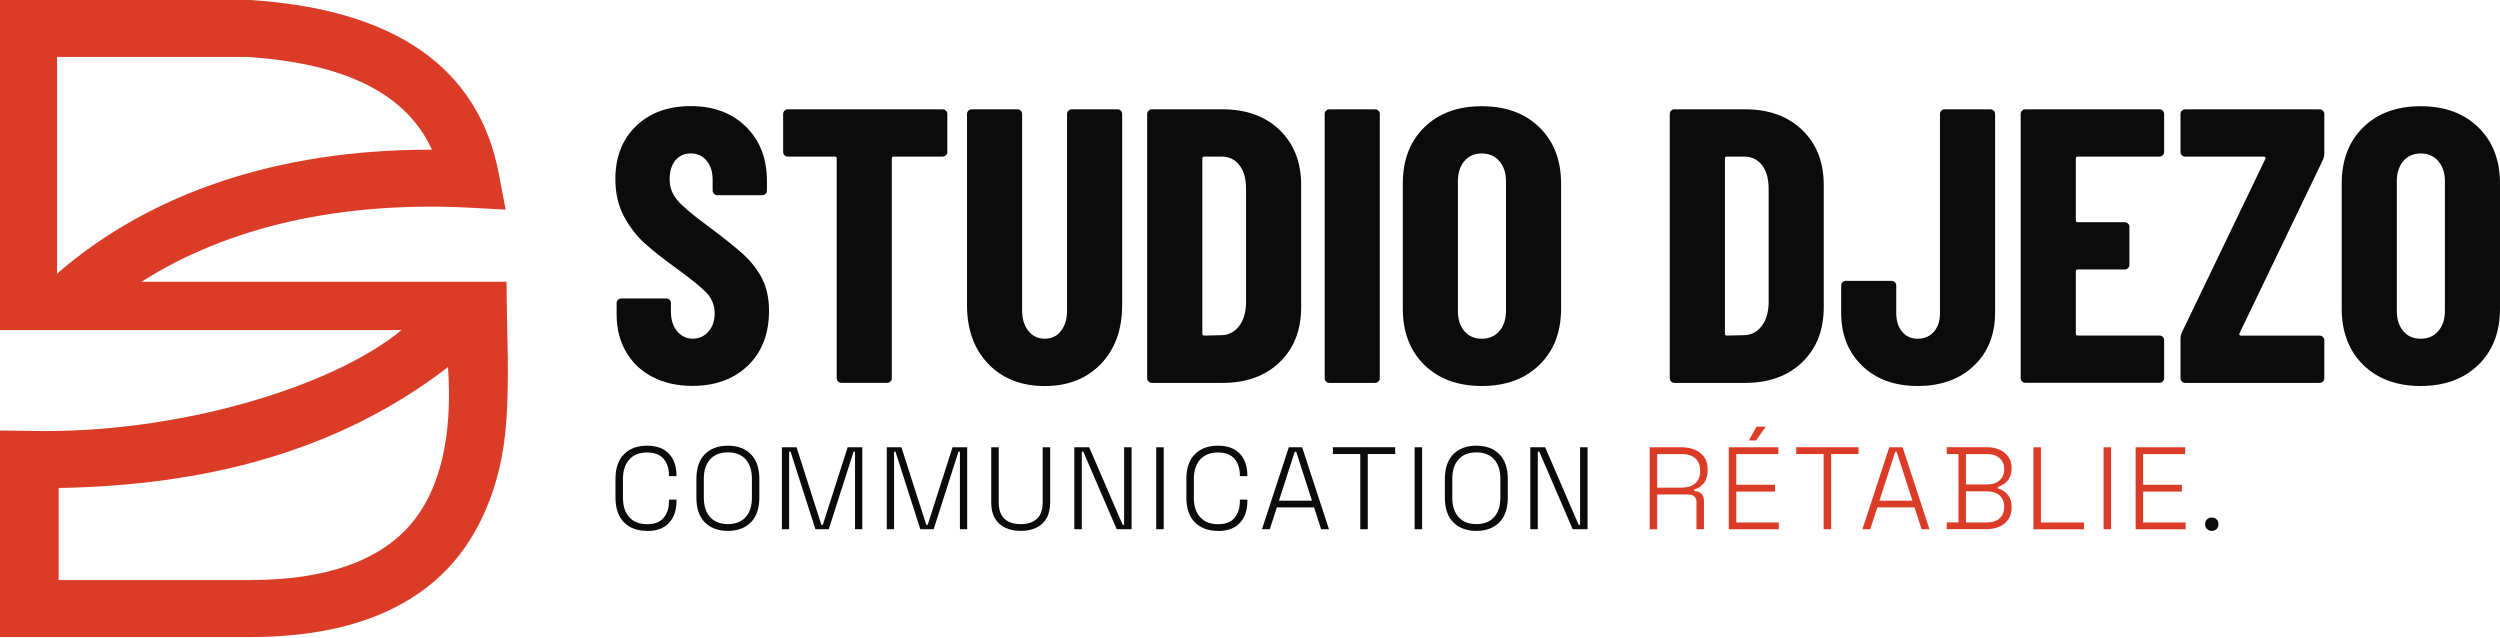
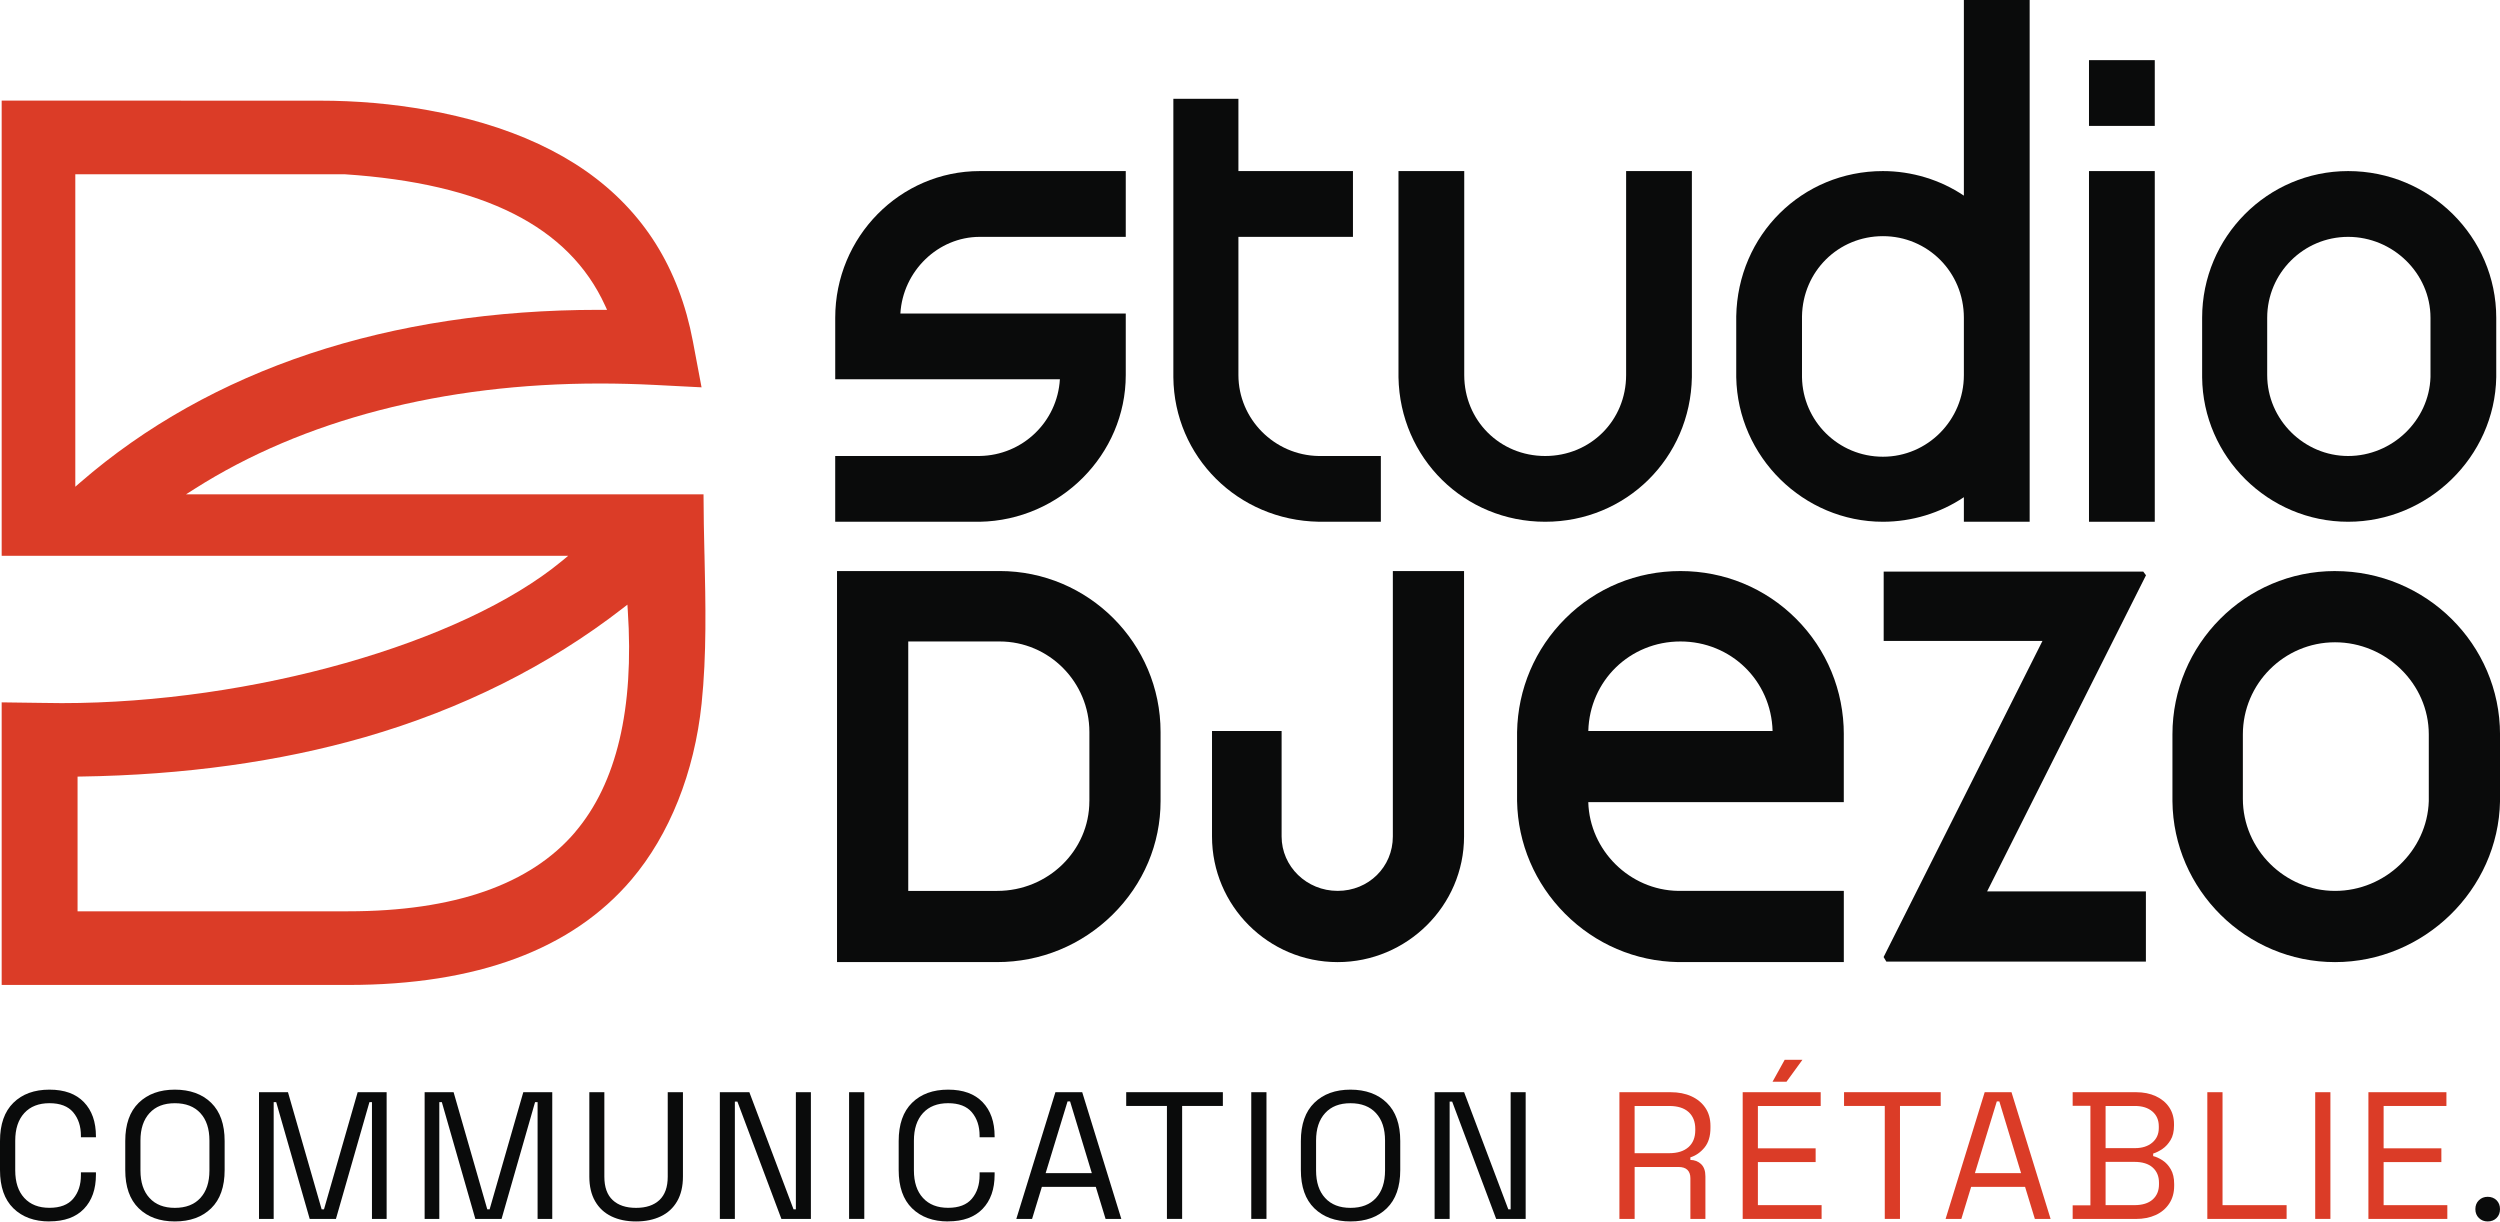
- <svg xmlns="http://www.w3.org/2000/svg" id="Calque_2" data-name="Calque 2" viewBox="0 0 436.86 111.32">
+ <svg xmlns="http://www.w3.org/2000/svg" id="Calque_2" data-name="Calque 2" viewBox="0 0 1073.63 524.55">
  <defs>
    <style>
      .cls-1 {
-         fill: #0b0b0b;
+         fill: #db3c27;
      }

      .cls-2 {
-         fill: #db3c27;
-       }
- 
-       .cls-3 {
-         fill: #db3c27;
+         fill: #0a0b0b;
      }
    </style>
  </defs>
  <g id="Calque_1-2" data-name="Calque 1">
    <g>
      <g>
        <g>
-           <path class="cls-1" d="M114.03,65.88c-2-1.05-3.55-2.52-4.64-4.41-1.09-1.89-1.64-4.06-1.64-6.52v-1.98c0-.23.08-.42.24-.58.16-.16.35-.24.58-.24h7.85c.23,0,.42.08.58.24.16.16.24.35.24.58v1.5c0,1.41.36,2.55,1.09,3.41.73.87,1.64,1.3,2.73,1.3s2-.41,2.73-1.23c.73-.82,1.09-1.89,1.09-3.21s-.46-2.54-1.37-3.52c-.91-.98-2.69-2.42-5.33-4.34-2.28-1.64-4.12-3.1-5.53-4.37-1.41-1.27-2.62-2.85-3.62-4.71-1-1.87-1.5-4.03-1.5-6.49,0-3.87,1.21-6.97,3.62-9.29,2.41-2.32,5.6-3.48,9.56-3.48s7.23,1.21,9.66,3.62c2.44,2.41,3.65,5.58,3.65,9.49v1.64c0,.23-.08.42-.24.58-.16.16-.35.24-.58.24h-7.85c-.23,0-.42-.08-.58-.24-.16-.16-.24-.35-.24-.58v-1.84c0-1.41-.35-2.54-1.06-3.38-.71-.84-1.63-1.26-2.77-1.26s-1.98.4-2.66,1.19c-.68.8-1.02,1.9-1.02,3.31s.43,2.57,1.3,3.62c.86,1.05,2.57,2.5,5.12,4.37,2.82,2.1,4.95,3.79,6.39,5.09,1.43,1.3,2.55,2.73,3.35,4.3.8,1.57,1.2,3.45,1.2,5.63,0,4.01-1.23,7.2-3.69,9.56-2.46,2.37-5.69,3.55-9.7,3.55-2.64,0-4.96-.52-6.97-1.57Z" />
-           <path class="cls-1" d="M165.3,19.34c.16.16.24.35.24.58v6.62c0,.23-.08.42-.24.58-.16.16-.35.24-.58.24h-8.54c-.23,0-.34.11-.34.34v38.38c0,.23-.08.42-.24.58-.16.16-.35.24-.58.24h-7.99c-.23,0-.42-.08-.58-.24-.16-.16-.24-.35-.24-.58V27.7c0-.23-.11-.34-.34-.34h-8.2c-.23,0-.42-.08-.58-.24-.16-.16-.24-.35-.24-.58v-6.62c0-.23.08-.42.24-.58.16-.16.35-.24.58-.24h27.04c.23,0,.42.08.58.24Z" />
-           <path class="cls-1" d="M172.7,63.59c-2.48-2.57-3.72-6-3.72-10.28V19.92c0-.23.08-.42.24-.58s.35-.24.58-.24h7.99c.23,0,.42.08.58.24.16.16.24.35.24.58v34.35c0,1.46.36,2.64,1.09,3.55.73.91,1.68,1.37,2.87,1.37s2.13-.45,2.83-1.37c.71-.91,1.06-2.09,1.06-3.55V19.92c0-.23.08-.42.24-.58.16-.16.35-.24.58-.24h7.99c.23,0,.42.08.58.24.16.16.24.35.24.58v33.4c0,4.28-1.24,7.71-3.72,10.28-2.48,2.57-5.75,3.86-9.8,3.86s-7.39-1.29-9.87-3.86Z" />
-           <path class="cls-1" d="M200.7,66.67c-.16-.16-.24-.35-.24-.58V19.92c0-.23.08-.42.24-.58.16-.16.35-.24.58-.24h12.36c4.14,0,7.47,1.21,9.97,3.62,2.5,2.41,3.76,5.62,3.76,9.63v21.31c0,4.01-1.25,7.22-3.76,9.63-2.5,2.41-5.83,3.62-9.97,3.62h-12.36c-.23,0-.42-.08-.58-.24ZM210.43,58.64l3.07-.07c1.23-.04,2.23-.57,3.01-1.57.77-1,1.18-2.32,1.23-3.96v-20.08c0-1.73-.39-3.1-1.16-4.1-.77-1-1.82-1.5-3.14-1.5h-3c-.23,0-.34.11-.34.34v30.6c0,.23.11.34.34.34Z" />
-           <path class="cls-1" d="M231.72,66.67c-.16-.16-.24-.35-.24-.58V19.92c0-.23.08-.42.24-.58.16-.16.35-.24.58-.24h7.99c.23,0,.42.08.58.24.16.16.24.35.24.58v46.17c0,.23-.08.42-.24.58-.16.16-.35.24-.58.24h-7.99c-.23,0-.42-.08-.58-.24Z" />
-           <path class="cls-1" d="M248.89,63.76c-2.5-2.46-3.76-5.74-3.76-9.83v-21.85c0-4.1,1.25-7.38,3.76-9.83,2.5-2.46,5.85-3.69,10.04-3.69s7.55,1.23,10.07,3.69c2.53,2.46,3.79,5.74,3.79,9.83v21.85c0,4.1-1.26,7.38-3.79,9.83-2.53,2.46-5.89,3.69-10.07,3.69s-7.54-1.23-10.04-3.69ZM262,57.86c.77-.89,1.16-2.06,1.16-3.52v-22.67c0-1.46-.39-2.63-1.16-3.52-.77-.89-1.8-1.33-3.07-1.33s-2.29.44-3.04,1.33-1.13,2.06-1.13,3.52v22.67c0,1.46.38,2.63,1.13,3.52.75.89,1.76,1.33,3.04,1.33s2.3-.44,3.07-1.33Z" />
-           <path class="cls-1" d="M292.02,66.67c-.16-.16-.24-.35-.24-.58V19.92c0-.23.08-.42.24-.58.16-.16.35-.24.58-.24h12.36c4.14,0,7.47,1.21,9.97,3.62,2.5,2.41,3.76,5.62,3.76,9.63v21.31c0,4.01-1.25,7.22-3.76,9.63-2.5,2.41-5.83,3.62-9.97,3.62h-12.36c-.23,0-.42-.08-.58-.24ZM301.75,58.64l3.07-.07c1.23-.04,2.23-.57,3.01-1.57.77-1,1.18-2.32,1.23-3.96v-20.08c0-1.73-.39-3.1-1.16-4.1-.77-1-1.82-1.5-3.14-1.5h-3c-.23,0-.34.11-.34.34v30.6c0,.23.11.34.34.34Z" />
-           <path class="cls-1" d="M325.42,63.93c-2.46-2.34-3.69-5.45-3.69-9.32v-4.71c0-.23.08-.42.24-.58.16-.16.35-.24.58-.24h7.99c.23,0,.42.08.58.24.16.16.24.35.24.58v4.85c0,1.32.34,2.39,1.02,3.21.68.82,1.59,1.23,2.73,1.23s2.13-.41,2.83-1.23c.71-.82,1.06-1.89,1.06-3.21V19.92c0-.23.08-.42.24-.58.16-.16.35-.24.58-.24h7.99c.23,0,.42.08.58.24.16.16.24.35.24.58v34.69c0,3.87-1.24,6.98-3.72,9.32-2.48,2.35-5.75,3.52-9.8,3.52s-7.24-1.17-9.7-3.52Z" />
-           <path class="cls-1" d="M377.93,27.12c-.16.16-.35.24-.58.24h-14.27c-.23,0-.34.11-.34.34v10.79c0,.23.11.34.34.34h8.2c.23,0,.42.08.58.24.16.16.24.35.24.58v6.62c0,.23-.08.42-.24.58-.16.16-.35.24-.58.24h-8.2c-.23,0-.34.11-.34.34v10.86c0,.23.11.34.34.34h14.27c.23,0,.42.08.58.24.16.16.24.35.24.58v6.62c0,.23-.08.42-.24.58-.16.16-.35.24-.58.24h-23.43c-.23,0-.42-.08-.58-.24-.16-.16-.24-.35-.24-.58V19.92c0-.23.08-.42.24-.58.16-.16.35-.24.58-.24h23.43c.23,0,.42.08.58.24.16.16.24.35.24.58v6.62c0,.23-.08.42-.24.58Z" />
-           <path class="cls-1" d="M381.27,66.67c-.16-.16-.24-.35-.24-.58v-6.9c0-.36.07-.71.2-1.02l14.62-30.39c.04-.14.04-.24,0-.31-.05-.07-.14-.1-.27-.1h-13.73c-.23,0-.42-.08-.58-.24-.16-.16-.24-.35-.24-.58v-6.62c0-.23.08-.42.24-.58.16-.16.35-.24.58-.24h23.49c.23,0,.42.08.58.24.16.16.24.35.24.58v6.9c0,.32-.07.66-.2,1.02l-14.62,30.39c-.05.14-.05.24,0,.31.04.07.14.1.27.1h13.73c.23,0,.42.08.58.24.16.16.24.35.24.58v6.62c0,.23-.08.42-.24.58-.16.16-.35.24-.58.24h-23.49c-.23,0-.42-.08-.58-.24Z" />
-           <path class="cls-1" d="M412.96,63.76c-2.5-2.46-3.76-5.74-3.76-9.83v-21.85c0-4.1,1.25-7.38,3.76-9.83,2.5-2.46,5.85-3.69,10.04-3.69s7.55,1.23,10.07,3.69c2.53,2.46,3.79,5.74,3.79,9.83v21.85c0,4.1-1.26,7.38-3.79,9.83-2.53,2.46-5.89,3.69-10.07,3.69s-7.54-1.23-10.04-3.69ZM426.07,57.86c.77-.89,1.16-2.06,1.16-3.52v-22.67c0-1.46-.39-2.63-1.16-3.52-.77-.89-1.8-1.33-3.07-1.33s-2.29.44-3.04,1.33-1.13,2.06-1.13,3.52v22.67c0,1.46.38,2.63,1.13,3.52.75.89,1.76,1.33,3.04,1.33s2.3-.44,3.07-1.33Z" />
+           <path class="cls-2" d="M21.22,524.55c-6.48,0-11.63-1.88-15.47-5.64-3.84-3.76-5.75-9.24-5.75-16.44v-12.44c0-7.2,1.92-12.68,5.75-16.44,3.83-3.76,8.99-5.64,15.47-5.64s11.36,1.79,14.81,5.36c3.45,3.58,5.17,8.47,5.17,14.69v.39h-6.45v-.62c0-4.09-1.1-7.45-3.3-10.07-2.2-2.62-5.61-3.93-10.22-3.93s-8.21,1.41-10.8,4.24c-2.59,2.83-3.89,6.78-3.89,11.85v12.75c0,5.08,1.29,9.03,3.89,11.85,2.59,2.83,6.19,4.24,10.8,4.24s8.02-1.31,10.22-3.93c2.2-2.62,3.3-5.97,3.3-10.07v-1.24h6.45v1.01c0,6.22-1.72,11.12-5.17,14.69-3.45,3.58-8.38,5.36-14.81,5.36Z" />
+           <path class="cls-2" d="M75.09,524.55c-6.48,0-11.65-1.88-15.51-5.64-3.86-3.76-5.79-9.24-5.79-16.44v-12.44c0-7.2,1.93-12.68,5.79-16.44,3.86-3.76,9.03-5.64,15.51-5.64s11.73,1.88,15.59,5.64c3.86,3.76,5.79,9.24,5.79,16.44v12.44c0,7.2-1.93,12.68-5.79,16.44-3.86,3.76-9.05,5.64-15.59,5.64ZM75.09,518.72c4.72,0,8.37-1.41,10.96-4.24,2.59-2.82,3.89-6.75,3.89-11.78v-12.9c0-5.03-1.29-8.95-3.89-11.78-2.59-2.82-6.24-4.24-10.96-4.24s-8.29,1.41-10.88,4.24c-2.59,2.83-3.89,6.75-3.89,11.78v12.9c0,5.03,1.29,8.95,3.89,11.78,2.59,2.83,6.22,4.24,10.88,4.24Z" />
+           <path class="cls-2" d="M111.23,523.46v-54.41h12.44l14.46,50.29h1.01l14.46-50.29h12.44v54.41h-6.3v-50.14h-1.09l-14.38,50.14h-11.27l-14.38-50.14h-1.09v50.14h-6.3Z" />
+           <path class="cls-2" d="M182.36,523.46v-54.41h12.44l14.46,50.29h1.01l14.46-50.29h12.44v54.41h-6.3v-50.14h-1.09l-14.38,50.14h-11.27l-14.38-50.14h-1.09v50.14h-6.3Z" />
+           <path class="cls-2" d="M273.15,524.55c-4.04,0-7.57-.73-10.57-2.18-3.01-1.45-5.34-3.61-7-6.49-1.66-2.88-2.49-6.41-2.49-10.61v-36.22h6.45v36.3c0,4.46,1.19,7.8,3.58,10.03,2.38,2.23,5.72,3.34,10.03,3.34s7.64-1.11,10.03-3.34c2.38-2.23,3.58-5.57,3.58-10.03v-36.3h6.53v36.22c0,4.2-.83,7.73-2.49,10.61-1.66,2.88-4,5.04-7.04,6.49-3.03,1.45-6.57,2.18-10.61,2.18Z" />
+           <path class="cls-2" d="M309.14,523.46v-54.41h12.67l18.97,50.29h1.01v-50.29h6.45v54.41h-12.67l-18.89-50.37h-1.09v50.37h-6.45Z" />
+           <path class="cls-2" d="M364.64,523.46v-54.41h6.53v54.41h-6.53Z" />
+           <path class="cls-2" d="M407.16,524.55c-6.48,0-11.63-1.88-15.47-5.64-3.84-3.76-5.75-9.24-5.75-16.44v-12.44c0-7.2,1.92-12.68,5.75-16.44,3.83-3.76,8.99-5.64,15.47-5.64s11.36,1.79,14.81,5.36c3.45,3.58,5.17,8.47,5.17,14.69v.39h-6.45v-.62c0-4.09-1.1-7.45-3.3-10.07-2.2-2.62-5.61-3.93-10.22-3.93s-8.21,1.41-10.8,4.24c-2.59,2.83-3.89,6.78-3.89,11.85v12.75c0,5.08,1.29,9.03,3.89,11.85,2.59,2.83,6.19,4.24,10.8,4.24s8.02-1.31,10.22-3.93c2.2-2.62,3.3-5.97,3.3-10.07v-1.24h6.45v1.01c0,6.22-1.72,11.12-5.17,14.69-3.45,3.58-8.38,5.36-14.81,5.36Z" />
+           <path class="cls-2" d="M436.46,523.46l16.79-54.41h11.51l16.79,54.41h-6.76l-4.2-13.76h-23.16l-4.2,13.76h-6.76ZM449.06,503.79h19.82l-9.33-30.78h-1.09l-9.4,30.78Z" />
+           <path class="cls-2" d="M501.14,523.46v-48.51h-17.49v-5.91h41.51v5.91h-17.49v48.51h-6.53Z" />
+           <path class="cls-2" d="M537.36,523.46v-54.41h6.53v54.41h-6.53Z" />
+           <path class="cls-2" d="M579.96,524.55c-6.48,0-11.65-1.88-15.51-5.64-3.86-3.76-5.79-9.24-5.79-16.44v-12.44c0-7.2,1.93-12.68,5.79-16.44,3.86-3.76,9.03-5.64,15.51-5.64s11.73,1.88,15.59,5.64c3.86,3.76,5.79,9.24,5.79,16.44v12.44c0,7.2-1.93,12.68-5.79,16.44-3.86,3.76-9.05,5.64-15.59,5.64ZM579.96,518.72c4.72,0,8.37-1.41,10.96-4.24,2.59-2.82,3.89-6.75,3.89-11.78v-12.9c0-5.03-1.29-8.95-3.89-11.78-2.59-2.82-6.24-4.24-10.96-4.24s-8.29,1.41-10.88,4.24c-2.59,2.83-3.89,6.75-3.89,11.78v12.9c0,5.03,1.29,8.95,3.89,11.78,2.59,2.83,6.22,4.24,10.88,4.24Z" />
+           <path class="cls-2" d="M616.1,523.46v-54.41h12.67l18.97,50.29h1.01v-50.29h6.45v54.41h-12.67l-18.89-50.37h-1.09v50.37h-6.45Z" />
        </g>
        <g>
-           <path class="cls-1" d="M113.07,92.77c-1.68,0-3.02-.49-4.02-1.48-1-.99-1.5-2.44-1.5-4.35v-3.23c0-1.91.5-3.36,1.5-4.35,1-.99,2.34-1.48,4.02-1.48s2.94.47,3.82,1.4,1.32,2.21,1.32,3.82v.1h-1.31v-.14c0-1.17-.31-2.13-.93-2.87-.62-.74-1.59-1.12-2.89-1.12s-2.36.4-3.1,1.21c-.74.81-1.12,1.94-1.12,3.4v3.31c0,1.46.37,2.59,1.12,3.4.74.81,1.78,1.21,3.1,1.21s2.27-.37,2.89-1.12c.62-.74.93-1.7.93-2.87v-.31h1.31v.27c0,1.61-.44,2.88-1.32,3.82s-2.15,1.4-3.82,1.4Z" />
-           <path class="cls-1" d="M127.19,92.77c-1.68,0-3.02-.49-4.01-1.48-1-.99-1.49-2.44-1.49-4.35v-3.23c0-1.91.5-3.36,1.49-4.35,1-.99,2.33-1.48,4.01-1.48s3.02.49,4.01,1.48c1,.99,1.49,2.44,1.49,4.35v3.23c0,1.91-.5,3.36-1.49,4.35-1,.99-2.33,1.48-4.01,1.48ZM127.19,91.58c1.34,0,2.37-.4,3.1-1.21.73-.8,1.1-1.94,1.1-3.4v-3.31c0-1.46-.37-2.59-1.1-3.4-.73-.8-1.76-1.21-3.1-1.21s-2.35.4-3.09,1.21c-.74.81-1.11,1.94-1.11,3.4v3.31c0,1.46.37,2.59,1.11,3.4.74.81,1.77,1.21,3.09,1.21Z" />
-           <path class="cls-1" d="M136.63,92.48v-14.32h2.56l4.34,13.55h.25l4.34-13.55h2.56v14.32h-1.27v-13.55h-.25l-4.34,13.55h-2.33l-4.34-13.55h-.25v13.55h-1.27Z" />
-           <path class="cls-1" d="M154.96,92.48v-14.32h2.56l4.34,13.55h.25l4.34-13.55h2.56v14.32h-1.27v-13.55h-.25l-4.34,13.55h-2.33l-4.34-13.55h-.25v13.55h-1.27Z" />
-           <path class="cls-1" d="M178.36,92.77c-1.02,0-1.92-.18-2.69-.54-.77-.36-1.37-.91-1.81-1.65-.44-.74-.65-1.66-.65-2.78v-9.64h1.31v9.64c0,1.28.34,2.23,1.01,2.86.68.62,1.62.93,2.83.93s2.16-.31,2.83-.93c.68-.62,1.01-1.57,1.01-2.86v-9.64h1.31v9.64c0,1.12-.21,2.05-.64,2.78-.43.74-1.03,1.29-1.81,1.65-.78.36-1.68.54-2.7.54Z" />
-           <path class="cls-1" d="M187.73,92.48v-14.32h2.6l5.85,13.55h.25v-13.55h1.31v14.32h-2.6l-5.85-13.57h-.25v13.57h-1.31Z" />
-           <path class="cls-1" d="M202.04,92.48v-14.32h1.31v14.32h-1.31Z" />
-           <path class="cls-1" d="M212.83,92.77c-1.68,0-3.02-.49-4.02-1.48-1-.99-1.5-2.44-1.5-4.35v-3.23c0-1.91.5-3.36,1.5-4.35,1-.99,2.34-1.48,4.02-1.48s2.94.47,3.82,1.4,1.32,2.21,1.32,3.82v.1h-1.31v-.14c0-1.17-.31-2.13-.93-2.87-.62-.74-1.59-1.12-2.89-1.12s-2.36.4-3.1,1.21c-.74.81-1.12,1.94-1.12,3.4v3.31c0,1.46.37,2.59,1.12,3.4.74.81,1.78,1.21,3.1,1.21s2.27-.37,2.89-1.12c.62-.74.93-1.7.93-2.87v-.31h1.31v.27c0,1.61-.44,2.88-1.32,3.82s-2.15,1.4-3.82,1.4Z" />
-           <path class="cls-1" d="M220.52,92.48l4.69-14.32h2.33l4.69,14.32h-1.37l-1.23-3.81h-6.51l-1.23,3.81h-1.37ZM223.49,87.49h5.77l-2.76-8.55h-.25l-2.76,8.55Z" />
-           <path class="cls-1" d="M237.7,92.48v-13.14h-4.79v-1.19h10.89v1.19h-4.79v13.14h-1.31Z" />
-           <path class="cls-1" d="M247.2,92.48v-14.32h1.31v14.32h-1.31Z" />
-           <path class="cls-1" d="M257.98,92.77c-1.68,0-3.02-.49-4.01-1.48-1-.99-1.49-2.44-1.49-4.35v-3.23c0-1.91.5-3.36,1.49-4.35,1-.99,2.33-1.48,4.01-1.48s3.02.49,4.01,1.48c1,.99,1.49,2.44,1.49,4.35v3.23c0,1.91-.5,3.36-1.49,4.35-1,.99-2.33,1.48-4.01,1.48ZM257.98,91.58c1.34,0,2.37-.4,3.1-1.21.73-.8,1.1-1.94,1.1-3.4v-3.31c0-1.46-.37-2.59-1.1-3.4-.73-.8-1.76-1.21-3.1-1.21s-2.35.4-3.09,1.21c-.74.81-1.11,1.94-1.11,3.4v3.31c0,1.46.37,2.59,1.11,3.4.74.81,1.77,1.21,3.09,1.21Z" />
-           <path class="cls-1" d="M267.41,92.48v-14.32h2.6l5.85,13.55h.25v-13.55h1.31v14.32h-2.6l-5.85-13.57h-.25v13.57h-1.31Z" />
-           <path class="cls-3" d="M288.27,92.48v-14.32h5.61c.89,0,1.67.15,2.34.45.67.3,1.21.73,1.6,1.3.39.57.58,1.25.58,2.06v.21c0,.97-.23,1.73-.7,2.28s-1.01.92-1.64,1.09v.25c.48.01.88.16,1.21.45.33.29.49.74.49,1.37v4.87h-1.31v-4.73c0-.44-.12-.77-.36-1-.24-.23-.6-.35-1.07-.35h-5.44v6.08h-1.31ZM289.58,85.22h4.17c1.06,0,1.89-.25,2.47-.75.58-.5.87-1.21.87-2.14v-.1c0-.93-.28-1.64-.85-2.14-.57-.5-1.39-.75-2.49-.75h-4.17v5.87Z" />
-           <path class="cls-3" d="M302.09,92.48v-14.32h8.66v1.19h-7.35v5.36h6.77v1.19h-6.77v5.4h7.43v1.19h-8.74ZM305.59,76.97l1.35-2.41h1.6l-1.68,2.41h-1.27Z" />
-           <path class="cls-3" d="M318.67,92.48v-13.14h-4.79v-1.19h10.89v1.19h-4.79v13.14h-1.31Z" />
-           <path class="cls-3" d="M325.45,92.48l4.69-14.32h2.33l4.69,14.32h-1.37l-1.23-3.81h-6.51l-1.23,3.81h-1.37ZM328.42,87.49h5.77l-2.76-8.55h-.25l-2.76,8.55Z" />
-           <path class="cls-3" d="M340.18,92.48v-1.19h2.05v-11.95h-2.05v-1.19h7.1c.82,0,1.55.15,2.19.45s1.14.72,1.5,1.26.54,1.16.54,1.87v.16c0,.67-.13,1.22-.39,1.66-.26.44-.57.78-.94,1.02-.37.25-.73.42-1.08.53v.25c.35.08.72.25,1.09.5s.69.6.94,1.03.38.99.38,1.66v.2c0,.78-.19,1.45-.56,2-.38.56-.89.99-1.53,1.28-.65.29-1.38.44-2.2.44h-7.04ZM343.54,84.66h3.64c.94,0,1.68-.24,2.22-.71.54-.47.81-1.09.81-1.85v-.2c0-.76-.27-1.38-.81-1.85-.54-.47-1.28-.71-2.22-.71h-3.64v5.32ZM343.54,91.3h3.56c1.02,0,1.8-.24,2.32-.72.53-.48.79-1.12.79-1.92v-.16c0-.8-.26-1.45-.79-1.92-.52-.48-1.3-.72-2.32-.72h-3.56v5.44Z" />
-           <path class="cls-3" d="M355.33,92.48v-14.32h1.31v13.14h7.53v1.19h-8.84Z" />
-           <path class="cls-3" d="M367.59,92.48v-14.32h1.31v14.32h-1.31Z" />
-           <path class="cls-3" d="M373.19,92.48v-14.32h8.66v1.19h-7.35v5.36h6.77v1.19h-6.77v5.4h7.43v1.19h-8.74Z" />
-           <path class="cls-1" d="M386.5,92.77c-.34,0-.62-.11-.84-.33-.22-.22-.33-.5-.33-.84s.11-.62.33-.84.5-.33.84-.33.62.11.84.33c.22.22.33.5.33.84s-.11.62-.33.84-.5.33-.84.33Z" />
+           <path class="cls-1" d="M695.46,523.46v-54.41h22c3.37,0,6.33.58,8.9,1.75,2.57,1.17,4.57,2.83,6.02,4.97,1.45,2.15,2.18,4.73,2.18,7.73v.86c0,3.58-.86,6.4-2.57,8.47-1.71,2.07-3.73,3.47-6.06,4.2v1.09c1.87.05,3.41.66,4.63,1.83,1.22,1.17,1.83,2.91,1.83,5.25v18.27h-6.45v-17.49c0-1.55-.43-2.75-1.28-3.58-.85-.83-2.14-1.24-3.85-1.24h-18.81v22.31h-6.53ZM701.99,495.24h14.85c3.58,0,6.33-.87,8.28-2.6,1.94-1.73,2.92-4.16,2.92-7.27v-.54c0-3.11-.96-5.53-2.88-7.27-1.92-1.74-4.69-2.6-8.32-2.6h-14.85v20.29Z" />
+           <path class="cls-1" d="M748.4,523.46v-54.41h33.5v5.91h-26.97v18.19h24.8v5.91h-24.8v18.5h27.36v5.91h-33.89ZM761.23,464.54l5.21-9.41h7.62l-6.84,9.41h-5.98Z" />
+           <path class="cls-1" d="M809.42,523.46v-48.51h-17.49v-5.91h41.51v5.91h-17.49v48.51h-6.53Z" />
+           <path class="cls-1" d="M835.54,523.46l16.79-54.41h11.51l16.79,54.41h-6.76l-4.2-13.76h-23.16l-4.2,13.76h-6.76ZM848.13,503.79h19.82l-9.33-30.78h-1.09l-9.4,30.78Z" />
+           <path class="cls-1" d="M890.11,523.46v-5.83h7.62v-42.75h-7.62v-5.83h27.28c3.16,0,5.97.57,8.43,1.71,2.46,1.14,4.38,2.73,5.75,4.78,1.37,2.05,2.06,4.44,2.06,7.19v.62c0,2.54-.49,4.63-1.48,6.26-.99,1.63-2.15,2.9-3.5,3.81-1.35.91-2.67,1.57-3.97,1.98v1.09c1.29.31,2.64.92,4.04,1.83,1.4.91,2.58,2.19,3.54,3.85.96,1.66,1.44,3.76,1.44,6.3v.78c0,2.95-.71,5.51-2.14,7.66-1.42,2.15-3.37,3.78-5.83,4.9-2.46,1.11-5.27,1.67-8.43,1.67h-27.21ZM904.25,493.07h12.59c3.11,0,5.6-.79,7.46-2.37,1.86-1.58,2.8-3.67,2.8-6.26v-.78c0-2.64-.92-4.75-2.76-6.33-1.84-1.58-4.34-2.37-7.5-2.37h-12.59v18.11ZM904.25,517.55h12.36c3.42,0,6.04-.8,7.85-2.41,1.81-1.6,2.72-3.78,2.72-6.53v-.7c0-2.75-.91-4.92-2.72-6.53-1.81-1.61-4.43-2.41-7.85-2.41h-12.36v18.58Z" />
+           <path class="cls-1" d="M947.94,523.46v-54.41h6.53v48.51h27.52v5.91h-34.05Z" />
+           <path class="cls-1" d="M994.27,523.46v-54.41h6.53v54.41h-6.53Z" />
+           <path class="cls-1" d="M1017.12,523.46v-54.41h33.5v5.91h-26.97v18.19h24.8v5.91h-24.8v18.5h27.36v5.91h-33.89Z" />
        </g>
+         <path class="cls-2" d="M1068.34,524.55c-1.5,0-2.76-.49-3.77-1.48-1.01-.98-1.52-2.25-1.52-3.81s.51-2.82,1.52-3.81c1.01-.98,2.27-1.48,3.77-1.48s2.82.49,3.81,1.48c.98.99,1.48,2.25,1.48,3.81s-.49,2.83-1.48,3.81c-.98.98-2.25,1.48-3.81,1.48Z" />
      </g>
-       <path class="cls-2" d="M88.52,49.23H24.74c15.13-9.63,34.79-14.08,57.27-12.94l6.35.34-1.19-6.23C83.68,11.87,69.07,1.64,43.73,0H0v57.68h70.16c-12.14,10-39.26,18.19-64.82,17.62l-5.34-.07v36.09h43.71c16.18,0,28.19-4.47,35.7-13.28,5.2-6.12,8.03-14.29,8.86-22.21.91-8.76.25-17.78.25-26.59ZM9.97,9.95h33.28c17.19,1.14,27.78,6.46,32.23,16.21h-.41c-26.34,0-48.71,7.44-65.1,21.66V9.95ZM71.81,91.57c-5.52,6.48-14.97,9.79-28.1,9.79H10.25v-16.09c12.94-.21,24.92-1.85,35.65-4.95,12.17-3.51,23.05-8.95,32.39-16.18.82,12.19-1.37,21.41-6.48,27.44Z" />
+       <path class="cls-1" d="M302.53,238.07c-.19-8.47-.39-17.21-.4-25.78H79.88l3.78-2.4c46.53-29.56,106.67-45.19,173.92-45.19,7.74,0,15.69.21,23.62.61l20.08,1.03-3.72-19.76c-2.95-15.67-8.33-29.77-15.96-41.92-7.62-12.13-17.71-22.63-29.98-31.21-12.3-8.6-27.11-15.51-44.02-20.53-7.42-2.2-15.33-4.06-23.68-5.58-15.35-2.79-30.94-4.11-46.54-4.11l-136.66-.03v195.5h243.28l-2.79,2.31c-42.82,35.32-133.11,60.95-214.7,60.95-2.94,0-5.9-.03-8.79-.1l-17-.23v121.36h148.81c55.21,0,96.14-15.22,121.64-45.22,16.35-19.23,27.05-46.06,30.13-75.55,2.21-21.12,1.72-43,1.24-64.16ZM32.34,209.03V74.84h115.72c59.7,3.97,96.27,22.41,111.8,56.38l.84,1.84h-3.44c-44.89,0-86.68,6.34-124.22,18.83-37.49,12.48-70.65,31.08-98.55,55.27l-2.15,1.87ZM247.06,357.29c-19.22,22.61-52.04,34.07-97.56,34.07H33.31v-57.85l1.28-.02c44.35-.65,85.44-6.35,122.11-16.92,41.62-12.01,78.91-30.65,110.81-55.4l1.93-1.5.16,2.44c2.81,42.24-4.78,74.26-22.56,95.17Z" />
+       <g>
+         <path class="cls-2" d="M420.78,224.07c34.56-.62,62.68-28.89,62.68-63v-26.42h-96.79c1.07-18.24,16.18-32.93,34.1-32.93h62.69v-28.25h-62.69c-34.23,0-62.08,28.26-62.08,63v26.42h96.48c-1.07,18.25-16.02,32.64-34.41,32.93h-62.08v28.24h62.09Z" />
+         <path class="cls-2" d="M566.29,224.07h26.72v-28.24h-26.71c-19-.3-34.46-15.89-34.46-34.76v-59.35h49.19v-28.25h-49.19v-31.05h-27.94v119.57c.32,34.17,27.71,61.44,62.39,62.07Z" />
+         <path class="cls-2" d="M663.58,224.07c34.69,0,62.37-27.26,63-62.08v-88.52h-28.24v87.6c0,19.49-15.27,34.76-34.76,34.76s-34.76-15.27-34.76-34.76v-87.6h-28.24v88.54c.63,34.8,28.3,62.06,63,62.06Z" />
+         <path class="cls-2" d="M843.39,0v84.02c-10.1-6.81-22.37-10.55-34.76-10.55-34.7,0-62.37,27.4-63,62.39v26.15c.63,34.22,28.89,62.06,63,62.06,12.39,0,24.66-3.74,34.76-10.55v10.55h28.25V0h-28.25ZM843.39,161.07c0,19.34-15.59,35.07-34.76,35.07s-34.45-15.32-34.76-34.14v-26.12c.3-19.32,15.57-34.46,34.76-34.46s34.76,15.4,34.76,35.06v24.59Z" />
+         <rect class="cls-2" x="897.12" y="25.83" width="28.25" height="28.24" />
+         <rect class="cls-2" x="897.12" y="73.47" width="28.25" height="150.6" />
+         <path class="cls-2" d="M1008.41,73.47c-34.57,0-62.7,28.26-62.7,63v25.53c.31,34.22,28.44,62.07,62.7,62.07s62.99-27.84,63.61-62.08v-25.52c0-34.74-28.54-63-63.61-63ZM1043.78,161.96c-.6,18.67-16.47,33.87-35.37,33.87s-34.76-15.59-34.76-34.76v-24.59c0-19.16,15.59-34.76,34.76-34.76s35.37,15.59,35.37,34.76v25.49Z" />
+         <path class="cls-2" d="M429.28,245.24h-69.82v167.93h68.79c18.63,0,36.23-7.23,49.54-20.36,13.3-13.12,20.62-30.44,20.62-48.77v-29.68c0-38.12-31.01-69.13-69.13-69.13ZM467.83,344.05c0,21.25-17.75,38.55-39.58,38.55h-38.2v-107.12h39.24c21.25,0,38.55,17.45,38.55,38.89v29.68Z" />
+         <path class="cls-2" d="M598.16,245.24v113.99c0,13.1-10.41,23.36-23.71,23.36s-24.06-10.48-24.06-23.36v-45.31h-29.89v45.31c0,29.75,24.2,53.95,53.95,53.95s54.29-24.2,54.29-53.95v-113.99h-30.58Z" />
+         <path class="cls-2" d="M791.83,315.4c0-18.81-7.28-36.45-20.49-49.67-13.21-13.21-30.86-20.49-49.67-20.49s-36.24,7.23-49.41,20.36c-13.05,13-20.42,30.31-20.75,48.76v29.69c.34,18.19,7.66,35.37,20.62,48.37,13,13.05,30.23,20.42,48.5,20.75h71.2v-30.58h-71.2c-20.75-.34-37.95-17.38-38.54-38.1h109.73v-29.1ZM682.1,313.92c.58-21.6,17.88-38.44,39.57-38.44s38.99,16.85,39.57,38.44h-79.15Z" />
+         <polygon class="cls-2" points="921.6 247.05 920.42 245.47 808.95 245.47 808.95 275.25 877.14 275.25 808.97 410.9 808.92 411.01 810.09 412.95 921.56 412.95 921.56 382.82 853.37 382.82 921.54 247.17 921.6 247.05" />
+         <path class="cls-2" d="M1002.78,245.24c-38.5,0-69.82,31.47-69.82,70.16v28.65c.35,38.12,31.67,69.13,69.82,69.13s70.16-31.01,70.86-69.12v-28.65c0-38.69-31.79-70.16-70.86-70.16ZM1043.05,344.05c-.69,21.25-18.75,38.55-40.27,38.55s-39.58-17.76-39.58-39.58v-27.61c0-21.82,17.75-39.58,39.58-39.58s40.27,17.75,40.27,39.58v28.65Z" />
+       </g>
    </g>
  </g>
</svg>
